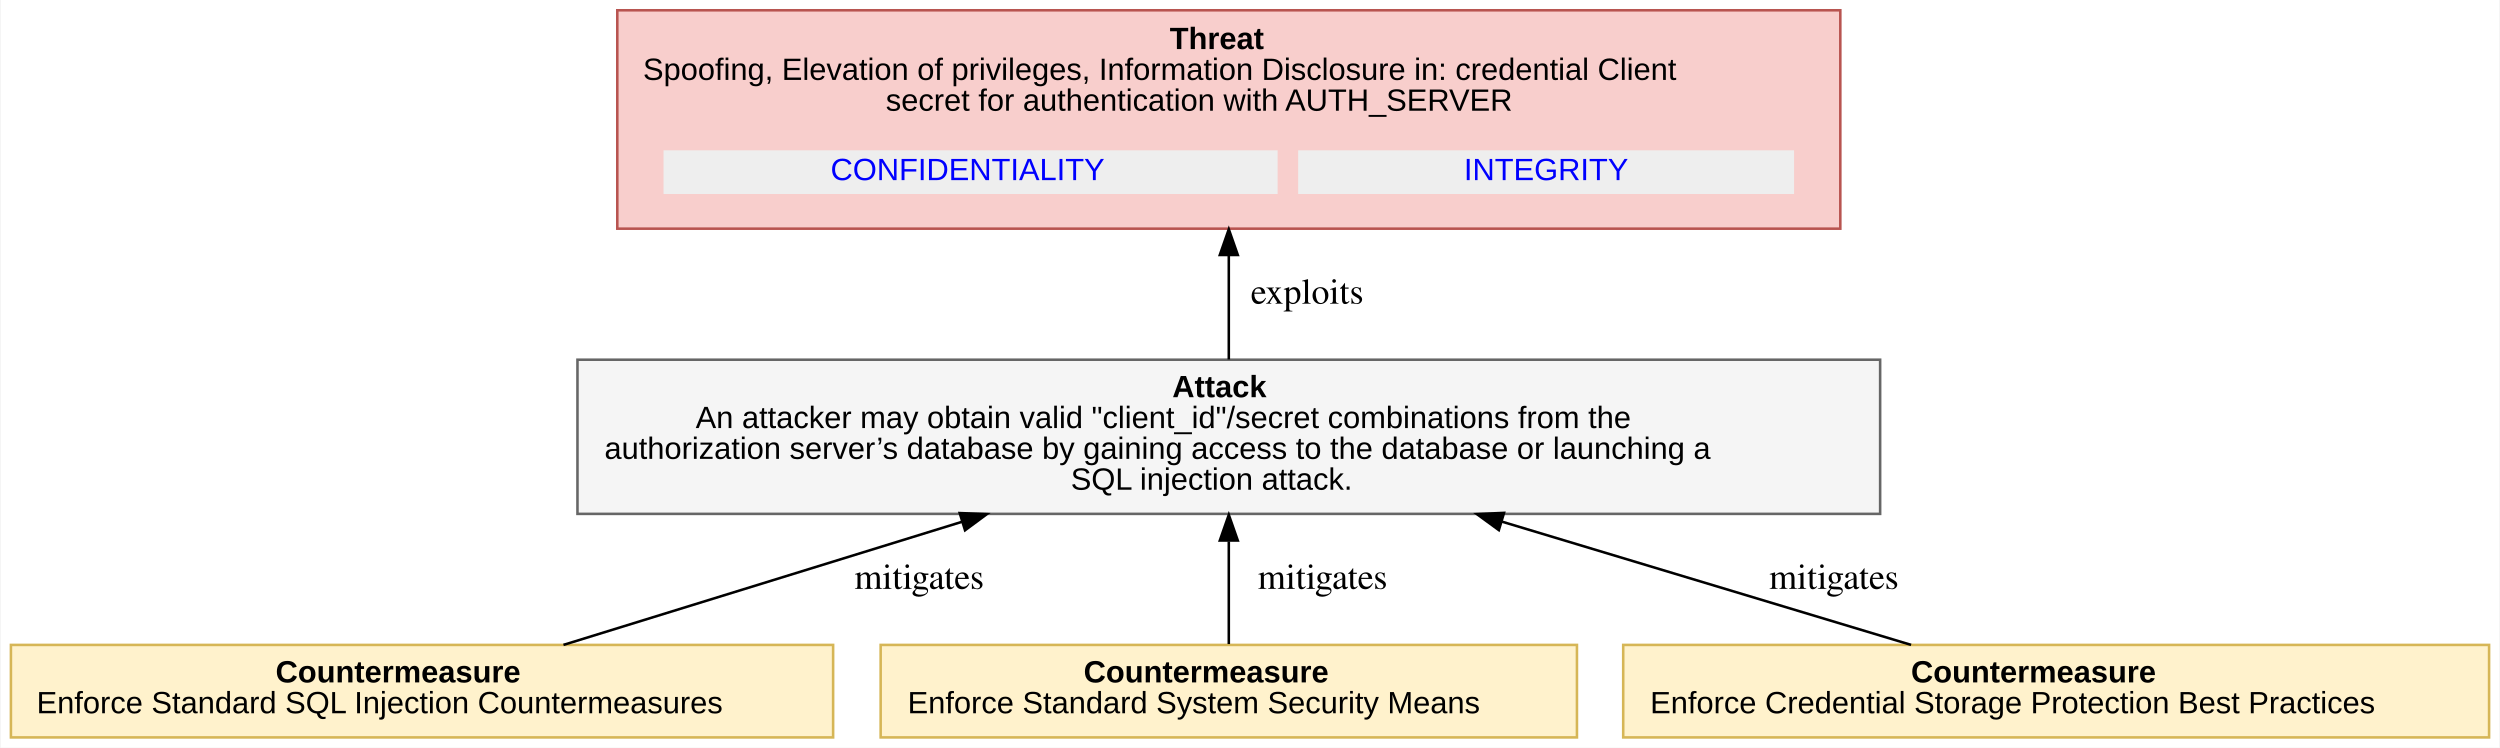
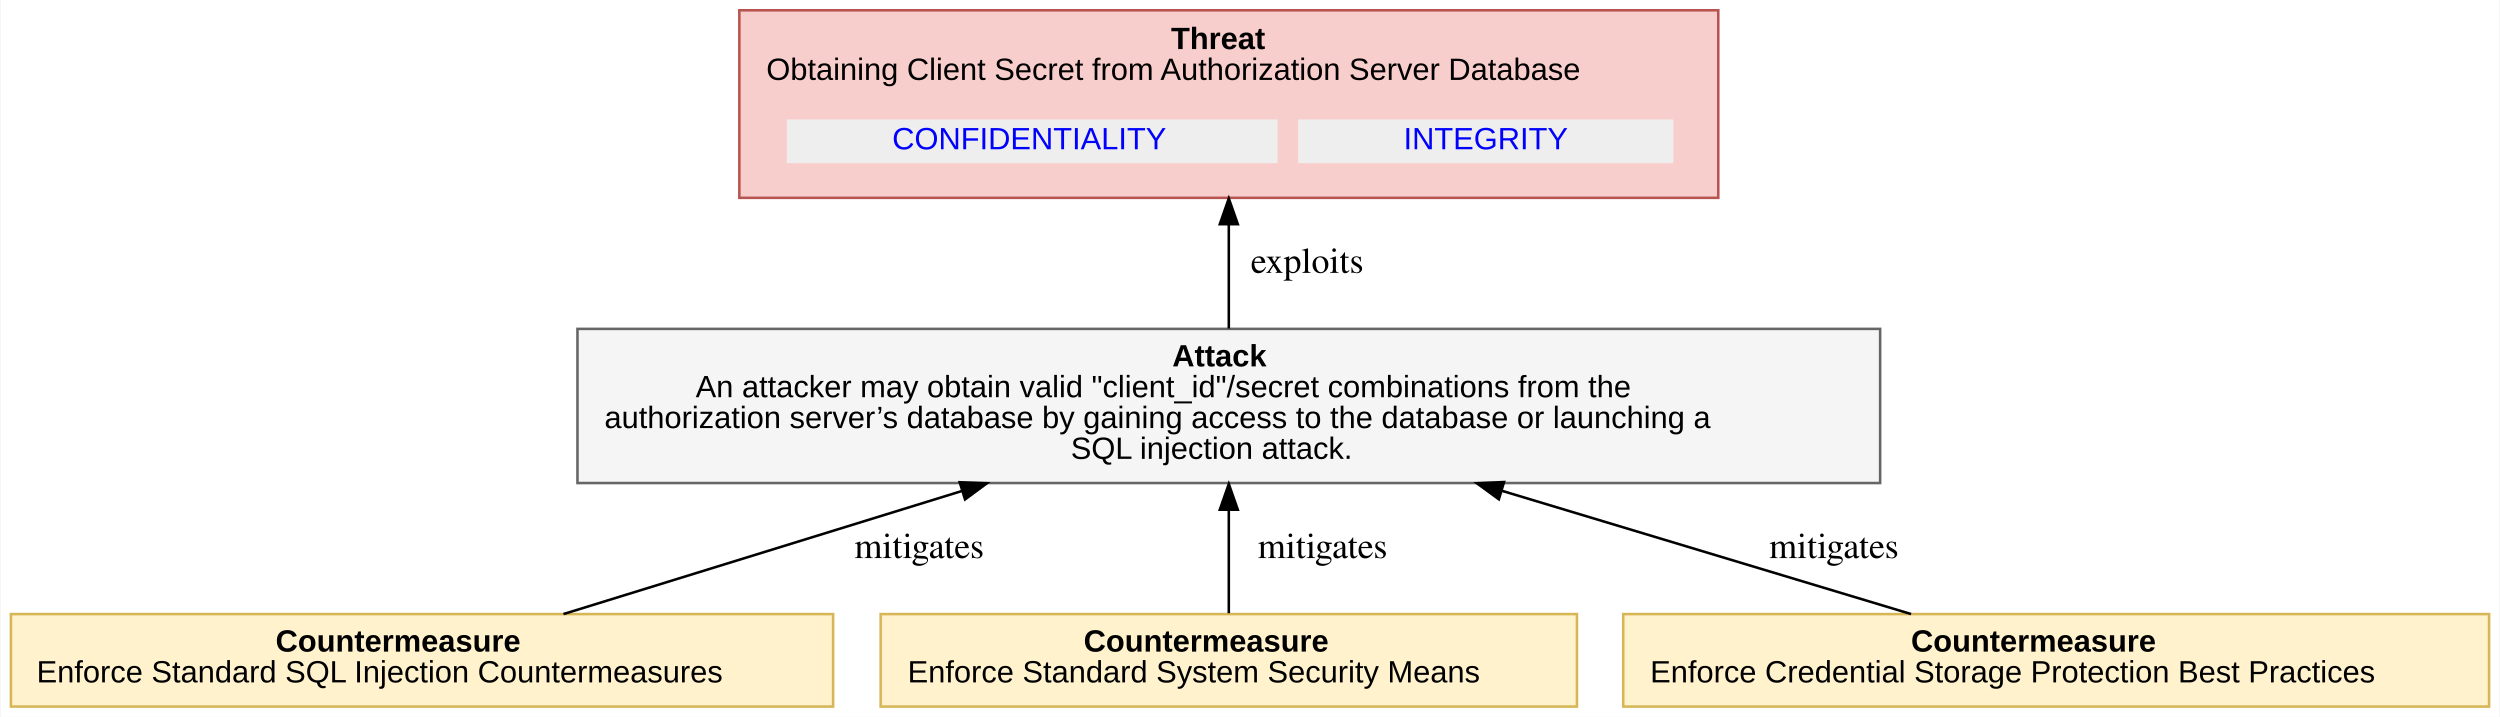
- <svg xmlns="http://www.w3.org/2000/svg" xmlns:xlink="http://www.w3.org/1999/xlink" width="973pt" height="291pt" viewBox="0.00 0.00 972.50 291.00">
-   <g id="graph0" class="graph" transform="scale(1 1) rotate(0) translate(4 287)">
-     <polygon fill="white" stroke="transparent" points="-4,4 -4,-287 968.5,-287 968.5,4 -4,4" />
+ <svg xmlns="http://www.w3.org/2000/svg" xmlns:xlink="http://www.w3.org/1999/xlink" width="973pt" height="279pt" viewBox="0.00 0.00 972.50 279.00">
+   <g id="graph0" class="graph" transform="scale(1 1) rotate(0) translate(4 275)">
+     <polygon fill="white" stroke="transparent" points="-4,4 -4,-275 968.5,-275 968.5,4 -4,4" />
    <g id="node1" class="node">
-       <polygon fill="#f8cecc" stroke="#b85450" points="712,-283 236,-283 236,-198 712,-198 712,-283" />
-       <text text-anchor="start" x="451" y="-267.9" font-family="Arial" font-weight="bold" font-size="12.00">Threat</text>
-       <text text-anchor="start" x="246" y="-255.9" font-family="Arial" font-size="12.00"> Spoofing, Elevation of privileges, Information Disclosure in: credential Client</text>
-       <text text-anchor="start" x="340.5" y="-243.9" font-family="Arial" font-size="12.00">secret for authentication with AUTH_SERVER</text>
+       <polygon fill="#f8cecc" stroke="#b85450" points="664.5,-271 283.5,-271 283.5,-198 664.5,-198 664.5,-271" />
+       <text text-anchor="start" x="451.5" y="-255.9" font-family="Arial" font-weight="bold" font-size="12.00">Threat</text>
+       <text text-anchor="start" x="294" y="-243.9" font-family="Arial" font-size="12.00"> Obtaining Client Secret from Authorization Server Database</text>
      <g id="a_node1_0">
        <a xlink:href="#OAuth2.CONFIDENTIALITY" xlink:title="&lt;TABLE&gt;">
-           <polygon fill="#eeeeee" stroke="transparent" points="254,-211.5 254,-228.5 493,-228.5 493,-211.5 254,-211.5" />
-           <text text-anchor="start" x="319" y="-216.9" font-family="Arial" font-size="12.00" fill="blue">CONFIDENTIALITY</text>
+           <polygon fill="#eeeeee" stroke="transparent" points="302,-211.5 302,-228.5 493,-228.5 493,-211.5 302,-211.5" />
+           <text text-anchor="start" x="343" y="-216.9" font-family="Arial" font-size="12.00" fill="blue">CONFIDENTIALITY</text>
        </a>
      </g>
      <g id="a_node1_1">
        <a xlink:href="#OAuth2.INTEGRITY" xlink:title="&lt;TABLE&gt;">
-           <polygon fill="#eeeeee" stroke="transparent" points="501,-211.5 501,-228.5 694,-228.5 694,-211.5 501,-211.5" />
-           <text text-anchor="start" x="565.5" y="-216.9" font-family="Arial" font-size="12.00" fill="blue">INTEGRITY</text>
+           <polygon fill="#eeeeee" stroke="transparent" points="501,-211.5 501,-228.5 647,-228.5 647,-211.5 501,-211.5" />
+           <text text-anchor="start" x="542" y="-216.9" font-family="Arial" font-size="12.00" fill="blue">INTEGRITY</text>
        </a>
      </g>
    </g>
    <g id="node2" class="node">
      <polygon fill="#f5f5f5" stroke="#666666" points="727.5,-147 220.5,-147 220.5,-87 727.5,-87 727.5,-147" />
      <text text-anchor="start" x="452" y="-132.4" font-family="Arial" font-weight="bold" font-size="12.00">Attack</text>
      <text text-anchor="start" x="266.5" y="-120.4" font-family="Arial" font-size="12.00">An attacker may obtain valid "client_id"/secret combinations from the</text>
      <text text-anchor="start" x="231" y="-108.4" font-family="Arial" font-size="12.00">authorization server’s database by gaining access to the database or launching a</text>
      <text text-anchor="start" x="412.5" y="-96.4" font-family="Arial" font-size="12.00">SQL injection attack.</text>
    </g>
    <g id="edge1" class="edge">
-       <path fill="none" stroke="black" d="M474,-147.1C474,-159.19 474,-173.59 474,-187.38" />
-       <polygon fill="black" stroke="black" points="470.5,-187.77 474,-197.77 477.5,-187.77 470.5,-187.77" />
+       <path fill="none" stroke="black" d="M474,-147.15C474,-159.39 474,-173.94 474,-187.57" />
+       <polygon fill="black" stroke="black" points="470.5,-187.76 474,-197.76 477.5,-187.76 470.5,-187.76" />
      <text text-anchor="middle" x="504.5" y="-168.8" font-family="Times,serif" font-size="14.00"> exploits</text>
    </g>
    <g id="node3" class="node">
      <polygon fill="#fff2cc" stroke="#d6b656" points="320,-36 0,-36 0,0 320,0 320,-36" />
      <text text-anchor="start" x="103" y="-21.4" font-family="Arial" font-weight="bold" font-size="12.00">Countermeasure</text>
      <text text-anchor="start" x="10" y="-9.4" font-family="Arial" font-size="12.00"> Enforce Standard SQL Injection Countermeasures</text>
    </g>
    <g id="edge2" class="edge">
      <path fill="none" stroke="black" d="M215.05,-36.01C257.86,-49.23 318.47,-67.95 370.29,-83.96" />
      <polygon fill="black" stroke="black" points="369.27,-87.31 379.86,-86.92 371.34,-80.62 369.27,-87.31" />
      <text text-anchor="middle" x="353.5" y="-57.8" font-family="Times,serif" font-size="14.00"> mitigates</text>
    </g>
    <g id="node4" class="node">
      <polygon fill="#fff2cc" stroke="#d6b656" points="609.5,-36 338.5,-36 338.5,0 609.5,0 609.5,-36" />
      <text text-anchor="start" x="417.5" y="-21.4" font-family="Arial" font-weight="bold" font-size="12.00">Countermeasure</text>
      <text text-anchor="start" x="349" y="-9.4" font-family="Arial" font-size="12.00"> Enforce Standard System Security Means</text>
    </g>
    <g id="edge3" class="edge">
      <path fill="none" stroke="black" d="M474,-36.34C474,-47.46 474,-62.36 474,-76.27" />
      <polygon fill="black" stroke="black" points="470.5,-76.63 474,-86.63 477.5,-76.63 470.5,-76.63" />
      <text text-anchor="middle" x="510.5" y="-57.8" font-family="Times,serif" font-size="14.00"> mitigates</text>
    </g>
    <g id="node5" class="node">
      <polygon fill="#fff2cc" stroke="#d6b656" points="964.5,-36 627.5,-36 627.5,0 964.5,0 964.5,-36" />
      <text text-anchor="start" x="739.5" y="-21.4" font-family="Arial" font-weight="bold" font-size="12.00">Countermeasure</text>
      <text text-anchor="start" x="638" y="-9.4" font-family="Arial" font-size="12.00"> Enforce Credential Storage Protection Best Practices</text>
    </g>
    <g id="edge4" class="edge">
      <path fill="none" stroke="black" d="M739.54,-36.01C695.65,-49.23 633.49,-67.95 580.35,-83.96" />
      <polygon fill="black" stroke="black" points="579.1,-80.68 570.54,-86.92 581.12,-87.39 579.1,-80.68" />
      <text text-anchor="middle" x="709.5" y="-57.8" font-family="Times,serif" font-size="14.00"> mitigates</text>
    </g>
  </g>
</svg>
